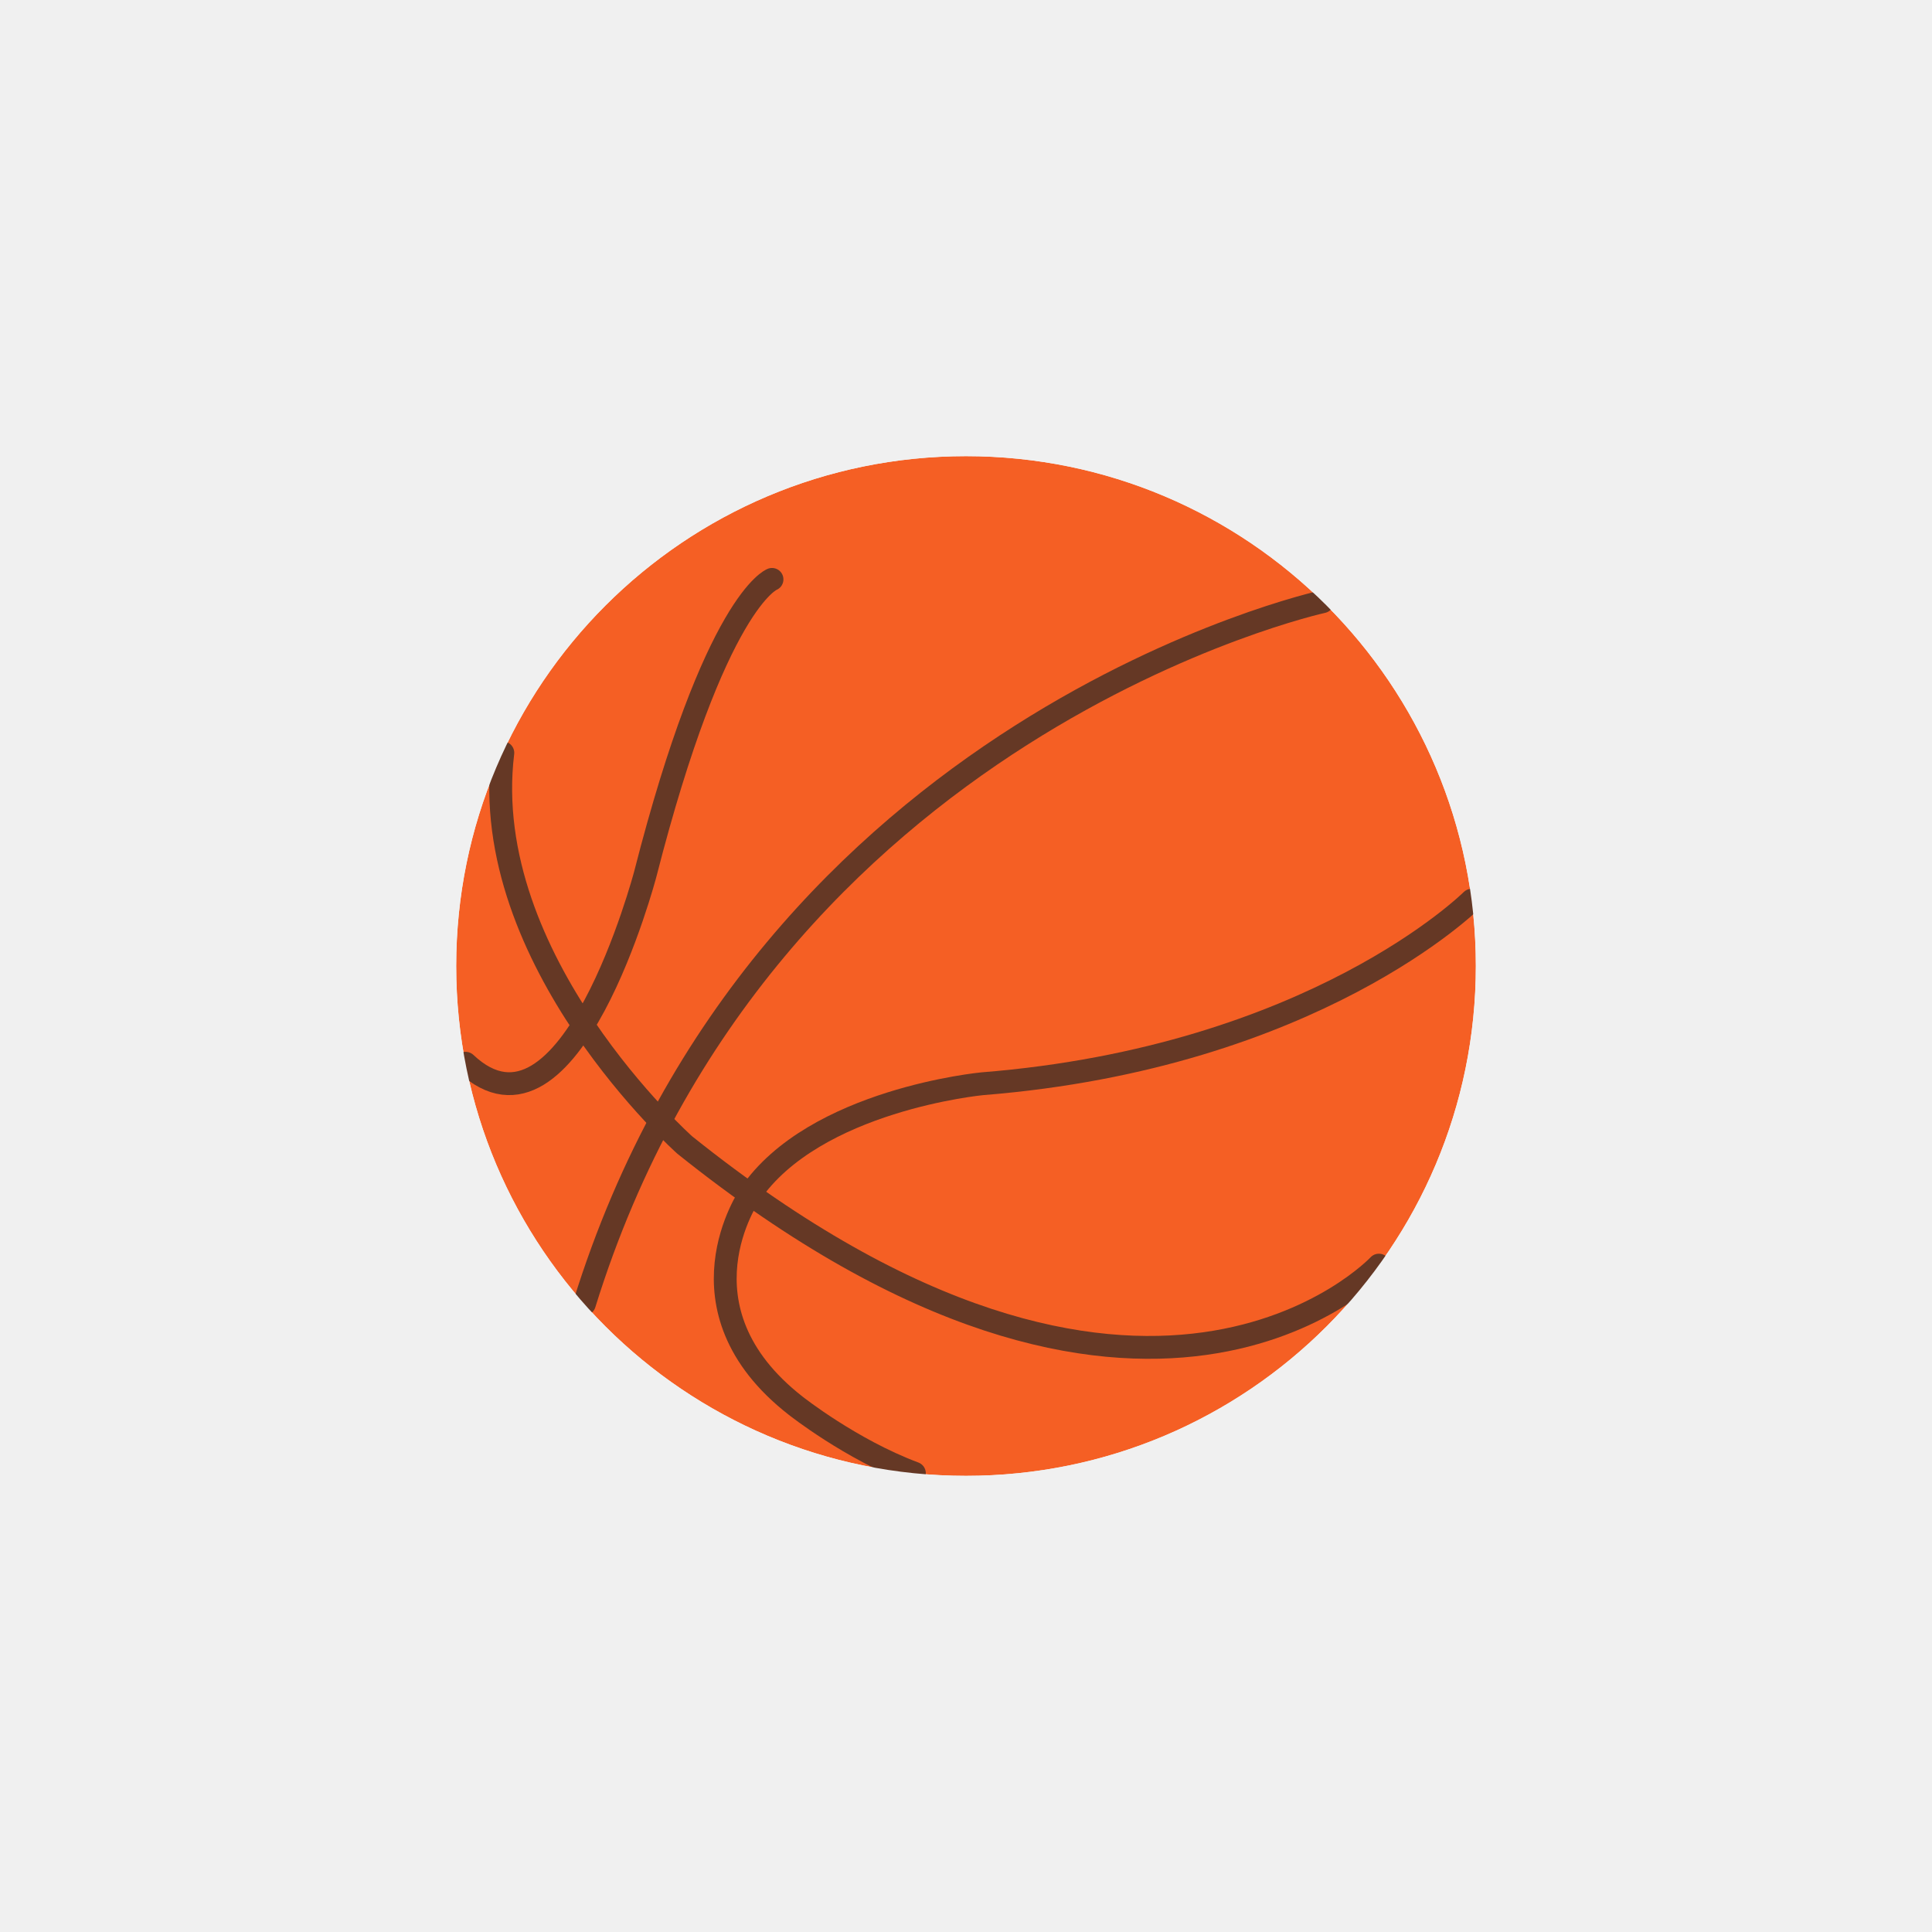
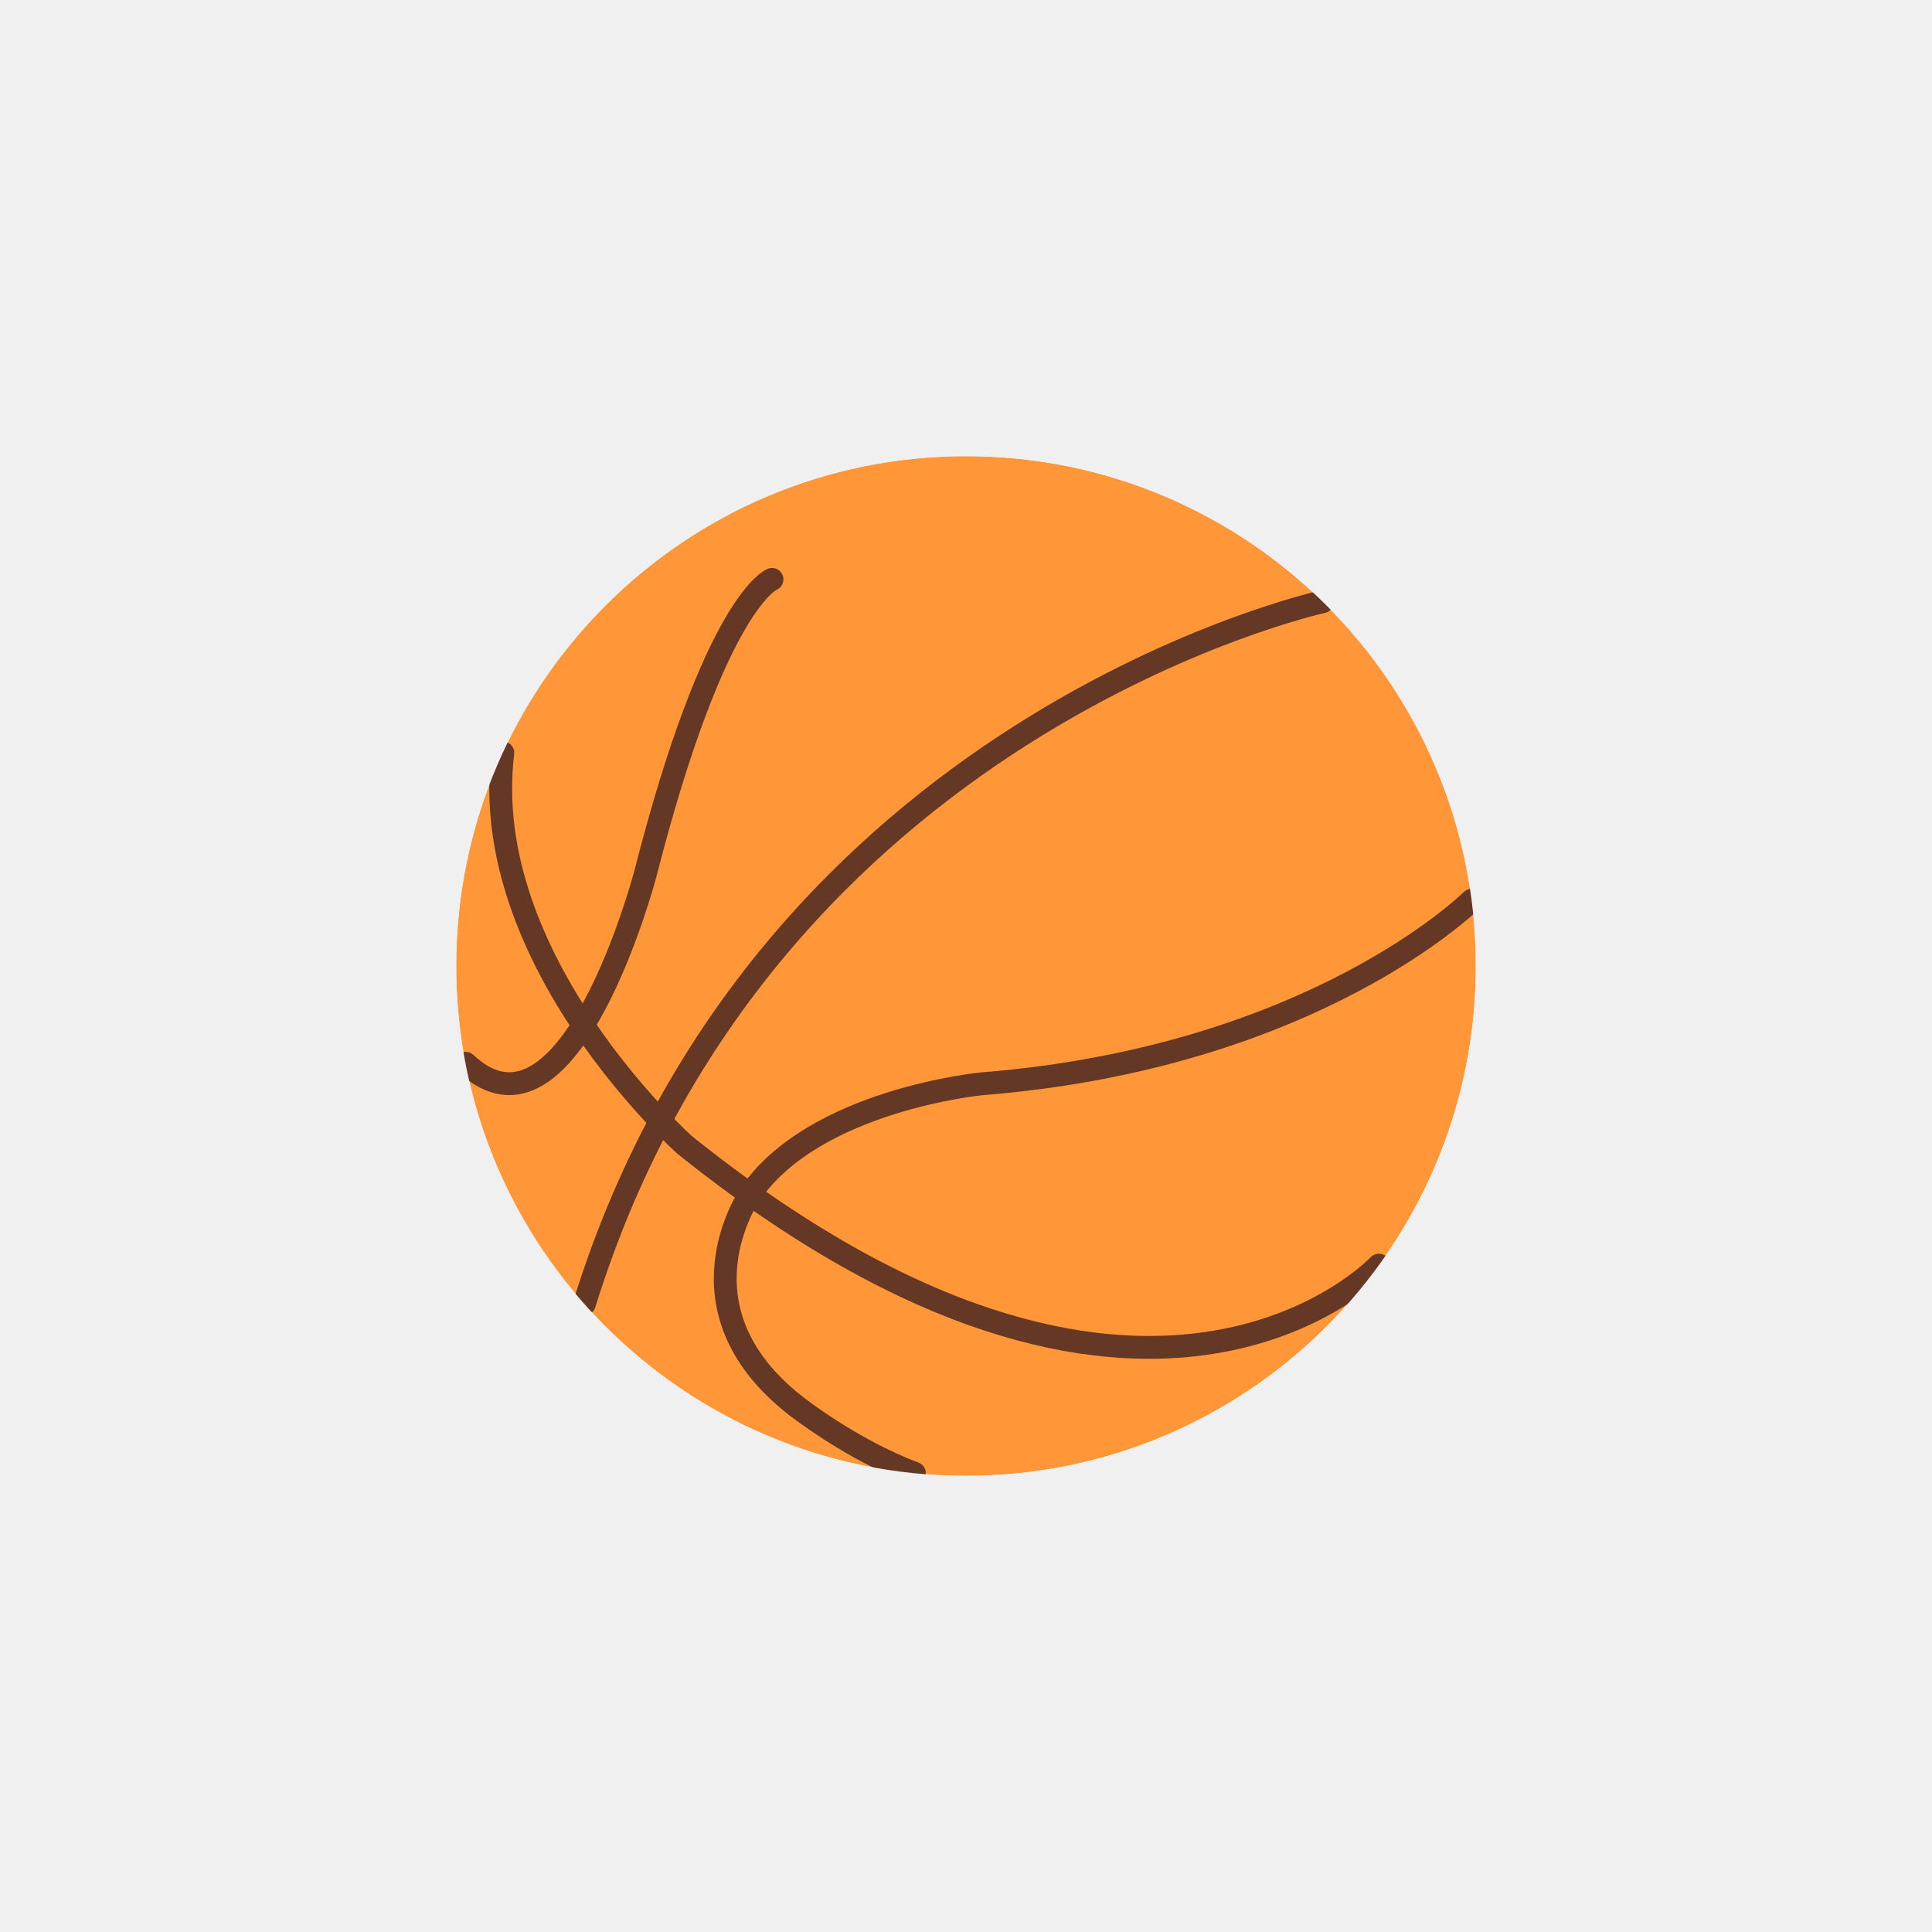
<svg xmlns="http://www.w3.org/2000/svg" width="56" height="56" viewBox="0 0 56 56" fill="none">
  <mask id="mask0_217_1186" style="mask-type:luminance" maskUnits="userSpaceOnUse" x="13" y="13" width="30" height="30">
    <path d="M28 42.778C19.839 42.778 13.223 36.161 13.223 28C13.223 19.838 19.839 13.222 28 13.222C36.162 13.222 42.778 19.838 42.778 28C42.778 36.161 36.162 42.778 28 42.778Z" fill="white" />
  </mask>
  <g mask="url(#mask0_217_1186)">
-     <path d="M28 42.778C19.839 42.778 13.223 36.161 13.223 28C13.223 19.838 19.839 13.222 28 13.222C36.162 13.222 42.778 19.838 42.778 28C42.778 36.161 36.162 42.778 28 42.778Z" fill="#F55F24" />
+     <path d="M28 42.778C19.839 42.778 13.223 36.161 13.223 28C13.223 19.838 19.839 13.222 28 13.222C36.162 13.222 42.778 19.838 42.778 28C42.778 36.161 36.162 42.778 28 42.778Z" fill="#FF9739" />
    <path d="M38.337 17.441C38.337 17.441 22.151 20.983 16.939 37.795" stroke="#653825" stroke-width="0.662" stroke-miterlimit="10" stroke-linecap="round" />
    <path d="M39.968 36.67C39.968 36.67 33.213 43.897 19.849 33.19C19.849 33.19 13.841 27.843 14.575 21.822" stroke="#653825" stroke-width="0.662" stroke-miterlimit="10" stroke-linecap="round" />
    <path d="M42.658 26.093C42.658 26.093 38.096 30.646 28.471 31.413C28.471 31.413 23.609 31.871 21.74 34.62C21.74 34.62 19.442 37.922 23.064 40.746C23.064 40.746 24.664 42.014 26.504 42.702" stroke="#653825" stroke-width="0.662" stroke-miterlimit="10" stroke-linecap="round" />
    <path d="M22.377 16.794C22.377 16.794 20.731 17.409 18.705 25.332C18.705 25.332 16.515 33.665 13.496 30.819" stroke="#653825" stroke-width="0.662" stroke-miterlimit="10" stroke-linecap="round" />
  </g>
</svg>
